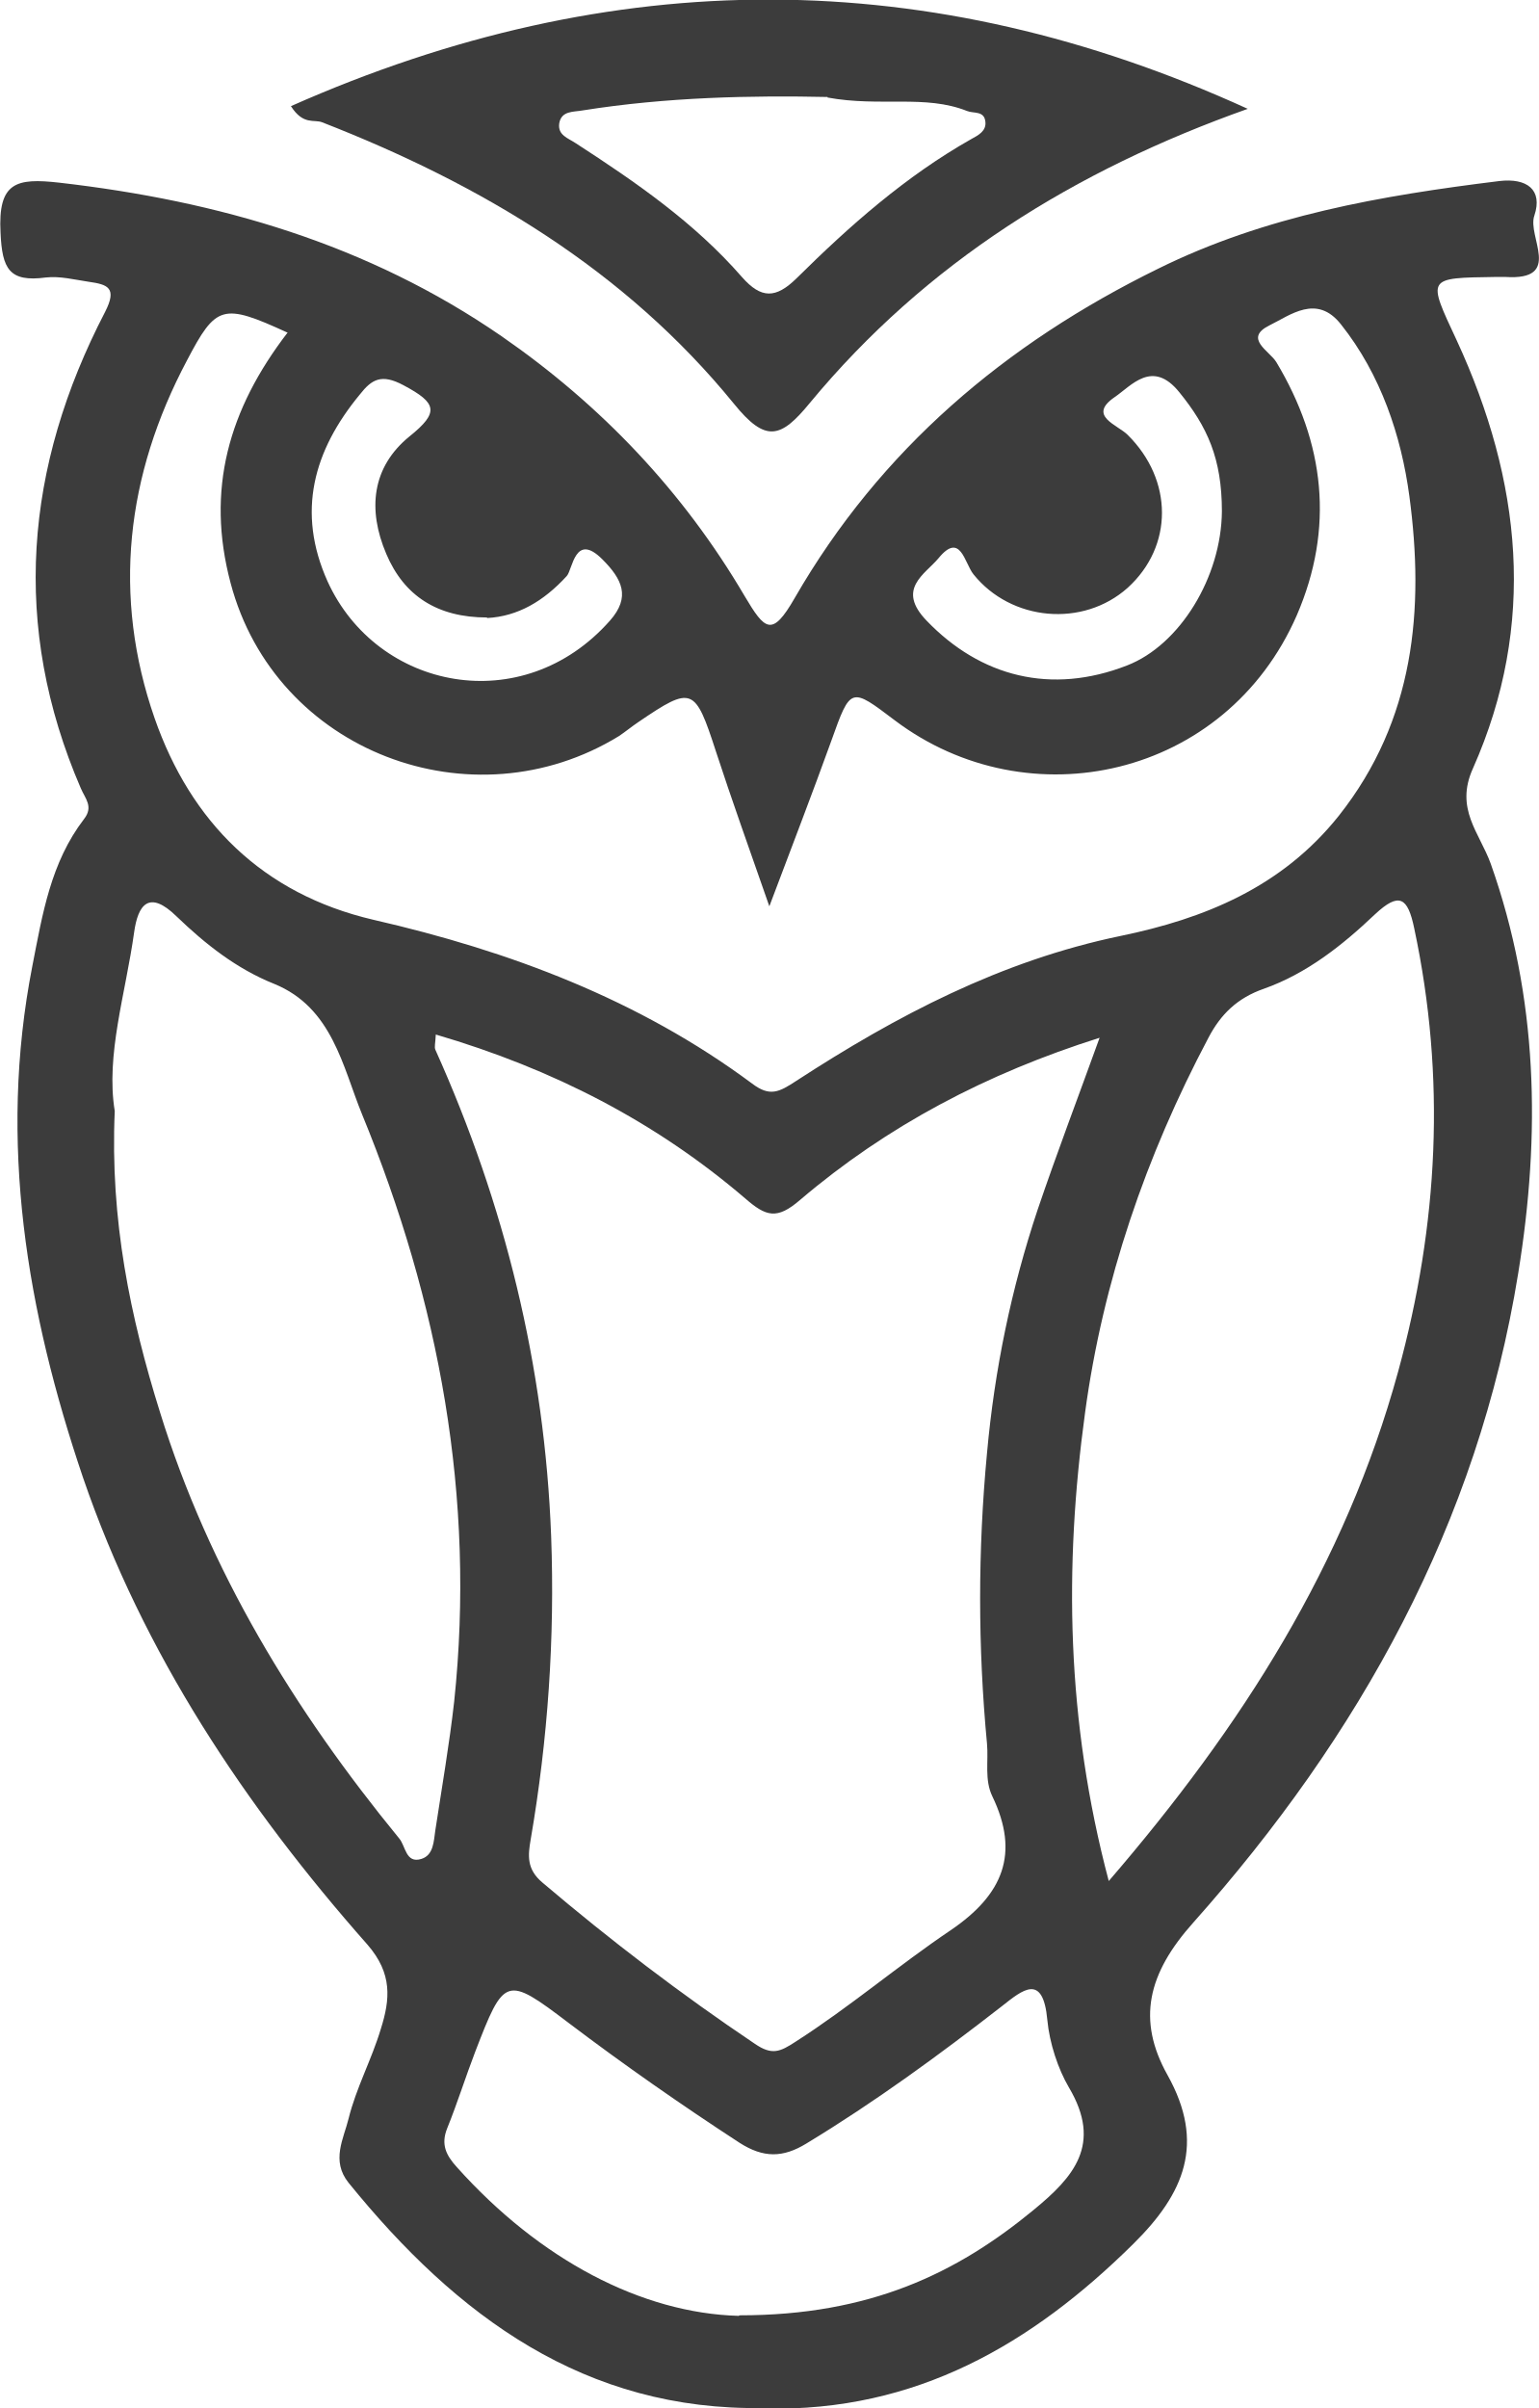
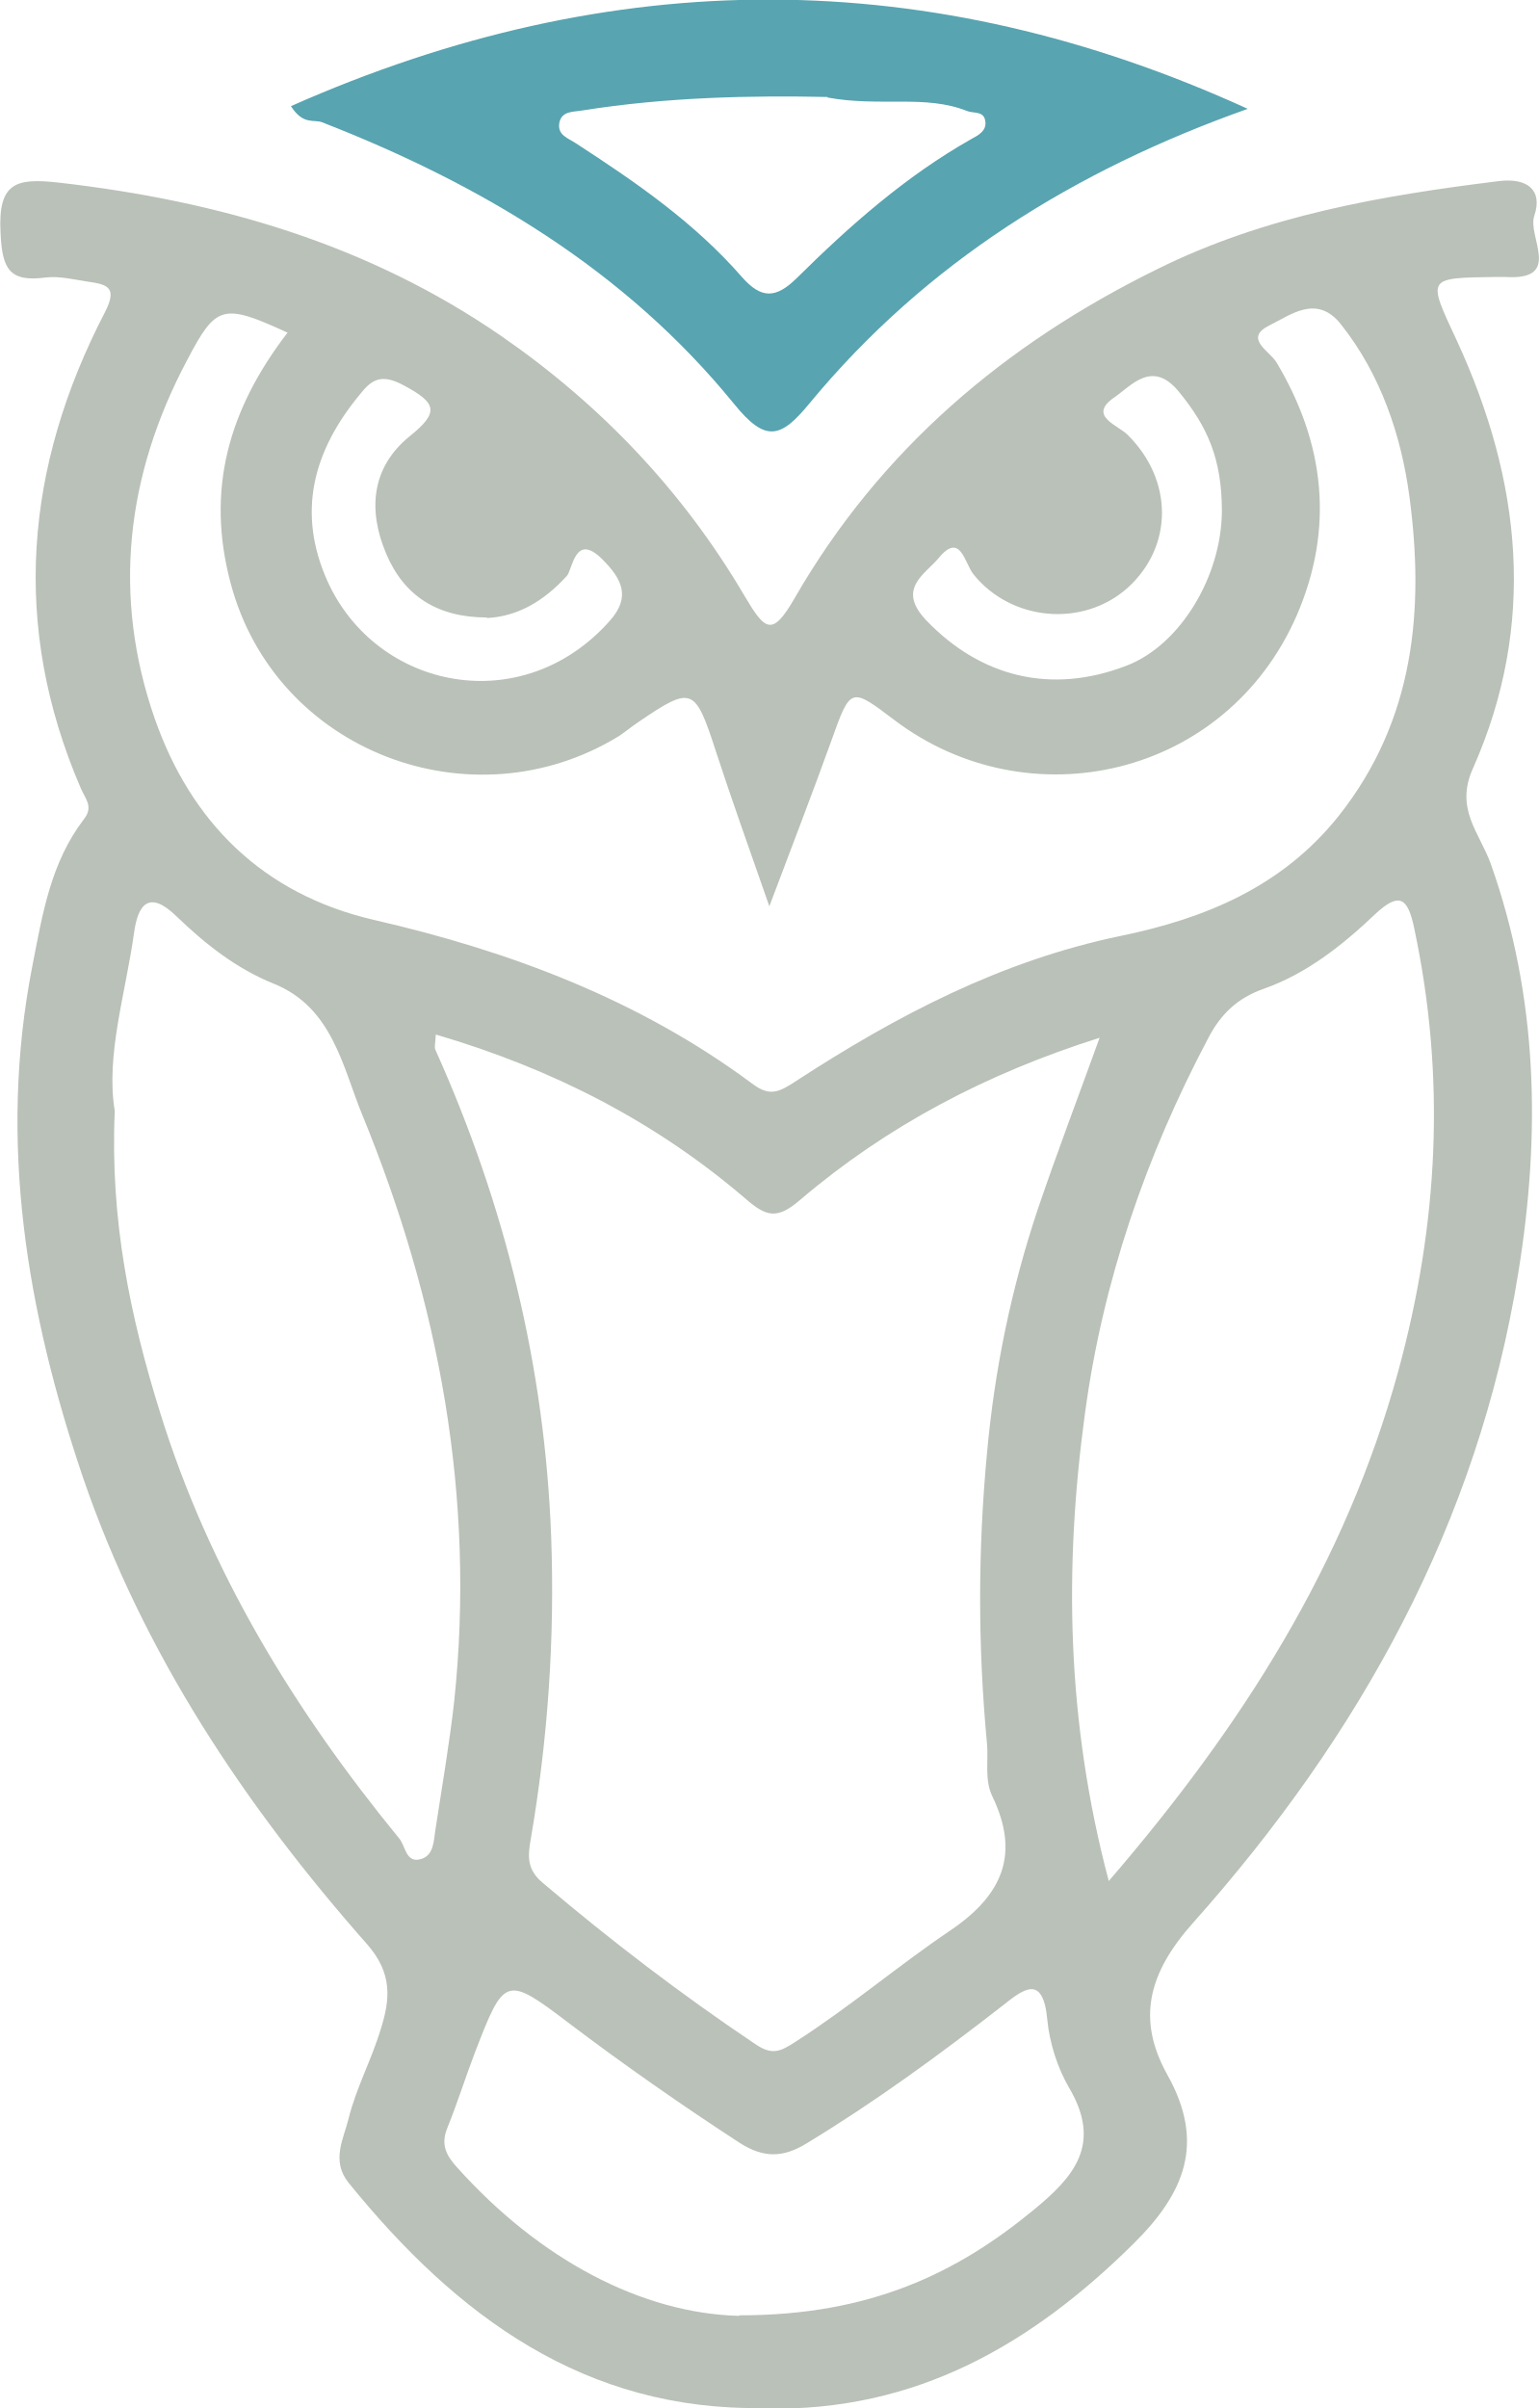
<svg xmlns="http://www.w3.org/2000/svg" id="Layer_2" width="28.55" height="44.69" viewBox="0 0 28.55 44.69">
  <g id="Layer_1-2">
-     <path d="m14.18,44.69c-3.32.06-5.7-1.7-7.71-4.18-.33-.41-.09-.82,0-1.19.14-.57.43-1.1.6-1.67.17-.54.22-1.02-.25-1.56-2.27-2.57-4.16-5.4-5.28-8.67C.5,24.35-.04,21.2.6,17.93c.19-.97.34-1.92.96-2.73.18-.23.02-.38-.06-.57C.2,11.62.46,8.66,1.95,5.79c.23-.45.05-.51-.3-.56-.27-.04-.54-.11-.8-.08-.68.09-.81-.16-.84-.83-.05-.94.29-1.02,1.09-.93,2.96.34,5.73,1.14,8.21,2.85,1.85,1.28,3.37,2.88,4.51,4.82.38.64.51.77.93.04,1.59-2.76,3.91-4.72,6.74-6.11,2-.99,4.15-1.36,6.34-1.63.51-.06.81.16.65.64-.14.39.54,1.21-.54,1.14-.06,0-.12,0-.18,0-1.29.02-1.27,0-.72,1.18,1.2,2.6,1.49,5.26.3,7.94-.34.75.12,1.19.33,1.77.88,2.48.93,5.02.51,7.6-.75,4.65-2.95,8.59-6.03,12.05-.85.95-1.05,1.81-.48,2.83.71,1.27.31,2.2-.63,3.13-1.89,1.87-4.04,3.12-6.83,3.06Zm-6.09-25.5c-.01.18-.03.24-.01.29,1.29,2.87,2.03,5.87,2.15,9.03.07,1.89-.06,3.77-.38,5.63-.05.29-.08.55.22.8,1.26,1.07,2.57,2.07,3.94,2.99.32.22.47.15.76-.04,1-.64,1.9-1.41,2.88-2.07.97-.66,1.28-1.42.77-2.48-.15-.31-.07-.65-.1-.98-.17-1.8-.17-3.59,0-5.39.14-1.55.45-3.05.94-4.52.36-1.06.76-2.11,1.15-3.19-2.09.66-3.94,1.63-5.56,3.01-.43.37-.63.31-1.02-.03-1.66-1.42-3.56-2.4-5.74-3.04Zm-2.76-13.02c-1.2-.55-1.32-.51-1.86.52-1.13,2.13-1.39,4.37-.6,6.64.67,1.92,2,3.26,4.06,3.74,2.53.58,4.93,1.48,7.03,3.04.33.25.5.16.82-.05,1.86-1.21,3.8-2.23,6.02-2.69,1.55-.32,2.99-.9,4.05-2.23,1.41-1.78,1.59-3.84,1.31-5.93-.15-1.12-.53-2.26-1.27-3.19-.45-.57-.94-.17-1.33.02-.48.24,0,.47.13.68.9,1.5,1.08,3.08.38,4.7-1.32,3.02-4.98,3.82-7.46,1.95-.82-.62-.82-.63-1.18.38-.35.97-.72,1.93-1.15,3.07-.38-1.09-.7-1.98-.99-2.87-.39-1.2-.44-1.23-1.44-.55-.12.08-.24.18-.36.26-2.72,1.67-6.38.3-7.21-2.84-.46-1.73-.04-3.22,1.06-4.65Zm15.25,28.74c2.48-2.88,4.39-5.88,5.37-9.45.75-2.74.89-5.46.3-8.23-.12-.58-.28-.68-.73-.26-.61.58-1.27,1.1-2.06,1.38-.49.17-.8.47-1.03.91-1.16,2.19-1.96,4.52-2.29,6.96-.39,2.85-.35,5.71.44,8.69ZM2.13,20.62c-.09,2.02.29,3.83.84,5.59.91,2.94,2.49,5.53,4.44,7.91.12.14.12.47.41.38.23-.07.23-.33.26-.53.12-.79.26-1.59.35-2.39.4-3.79-.28-7.42-1.71-10.9-.36-.88-.55-1.98-1.63-2.42-.7-.28-1.28-.74-1.81-1.25-.52-.51-.72-.21-.79.29-.16,1.15-.53,2.28-.36,3.32Zm11.6,22.35c2.42,0,4.03-.78,5.46-1.96.73-.6,1.28-1.21.65-2.27-.2-.34-.36-.82-.4-1.25-.08-.88-.46-.56-.84-.26-1.17.91-2.36,1.78-3.63,2.55-.44.27-.8.27-1.24-.01-1.09-.71-2.15-1.45-3.18-2.23-1.16-.88-1.19-.86-1.73.54-.18.47-.33.95-.52,1.42-.12.3-.02.5.18.72,1.54,1.72,3.43,2.71,5.23,2.76ZM22.68,9.49c0-.98-.27-1.57-.79-2.21-.5-.62-.89-.12-1.2.09-.51.35.05.51.24.7.85.84.85,2.07,0,2.84-.83.74-2.16.62-2.86-.25-.17-.21-.24-.8-.65-.3-.25.3-.79.57-.22,1.16,1,1.04,2.31,1.38,3.72.83.98-.38,1.75-1.64,1.76-2.86Zm-13.64,1.97c-.92,0-1.54-.4-1.87-1.18-.35-.82-.27-1.61.43-2.18.56-.45.51-.62-.11-.95-.41-.22-.59-.11-.81.17-.86,1.04-1.18,2.18-.6,3.47.92,2.02,3.62,2.56,5.24.73.39-.44.23-.77-.14-1.14-.51-.51-.55.19-.66.31-.43.47-.91.75-1.48.78Z" fill="#3c3c3c" />
-     <path d="m23.16,2.02c-3.21,1.14-5.97,2.85-8.13,5.46-.54.66-.82.74-1.41.01-2.02-2.48-4.69-4.07-7.64-5.22-.15-.06-.35.06-.58-.3,5.98-2.65,11.86-2.64,17.76.05Zm-7.8-.22c-1.4-.03-2.98,0-4.55.25-.16.03-.39,0-.43.24-.03.22.16.27.31.37,1.11.72,2.2,1.47,3.08,2.48.36.41.63.4,1.01.03.99-.98,2.03-1.9,3.25-2.59.13-.07.28-.15.26-.32-.02-.21-.22-.15-.34-.2-.78-.31-1.61-.07-2.59-.25Z" fill="#3c3c3c" />
+     <path d="m14.18,44.69c-3.32.06-5.7-1.7-7.71-4.18-.33-.41-.09-.82,0-1.19.14-.57.43-1.1.6-1.67.17-.54.22-1.02-.25-1.56-2.27-2.57-4.16-5.4-5.28-8.67C.5,24.35-.04,21.2.6,17.93c.19-.97.34-1.92.96-2.73.18-.23.02-.38-.06-.57C.2,11.62.46,8.66,1.95,5.79c.23-.45.05-.51-.3-.56-.27-.04-.54-.11-.8-.08-.68.09-.81-.16-.84-.83-.05-.94.29-1.02,1.09-.93,2.96.34,5.73,1.14,8.21,2.85,1.85,1.28,3.37,2.88,4.51,4.82.38.64.51.77.93.04,1.59-2.76,3.91-4.72,6.74-6.11,2-.99,4.15-1.36,6.34-1.63.51-.06.81.16.65.64-.14.39.54,1.21-.54,1.14-.06,0-.12,0-.18,0-1.29.02-1.27,0-.72,1.18,1.2,2.6,1.49,5.26.3,7.94-.34.75.12,1.19.33,1.77.88,2.48.93,5.02.51,7.6-.75,4.65-2.95,8.59-6.03,12.05-.85.95-1.05,1.81-.48,2.83.71,1.27.31,2.2-.63,3.13-1.89,1.87-4.04,3.12-6.83,3.06Zm-6.09-25.5c-.01.18-.03.24-.01.29,1.29,2.87,2.03,5.87,2.15,9.03.07,1.89-.06,3.77-.38,5.63-.05.29-.08.55.22.8,1.26,1.07,2.57,2.07,3.94,2.99.32.22.47.15.76-.04,1-.64,1.9-1.41,2.88-2.07.97-.66,1.28-1.42.77-2.48-.15-.31-.07-.65-.1-.98-.17-1.8-.17-3.59,0-5.39.14-1.55.45-3.05.94-4.52.36-1.06.76-2.11,1.15-3.19-2.09.66-3.94,1.63-5.56,3.01-.43.37-.63.31-1.02-.03-1.66-1.42-3.56-2.4-5.74-3.04Zm-2.76-13.02c-1.2-.55-1.32-.51-1.86.52-1.13,2.13-1.39,4.37-.6,6.64.67,1.92,2,3.26,4.06,3.74,2.53.58,4.93,1.48,7.03,3.04.33.25.5.16.82-.05,1.86-1.21,3.8-2.23,6.02-2.69,1.55-.32,2.99-.9,4.05-2.23,1.41-1.78,1.59-3.84,1.31-5.93-.15-1.12-.53-2.26-1.27-3.19-.45-.57-.94-.17-1.33.02-.48.24,0,.47.13.68.9,1.5,1.08,3.08.38,4.7-1.32,3.02-4.98,3.82-7.46,1.95-.82-.62-.82-.63-1.18.38-.35.97-.72,1.93-1.15,3.07-.38-1.09-.7-1.98-.99-2.87-.39-1.2-.44-1.23-1.44-.55-.12.08-.24.18-.36.26-2.72,1.67-6.38.3-7.21-2.84-.46-1.73-.04-3.22,1.06-4.65Zm15.25,28.74c2.48-2.88,4.39-5.88,5.37-9.45.75-2.74.89-5.46.3-8.23-.12-.58-.28-.68-.73-.26-.61.58-1.27,1.1-2.06,1.38-.49.17-.8.47-1.03.91-1.16,2.19-1.96,4.52-2.29,6.96-.39,2.85-.35,5.71.44,8.69ZM2.13,20.62c-.09,2.02.29,3.83.84,5.59.91,2.94,2.49,5.53,4.44,7.91.12.14.12.47.41.38.23-.07.23-.33.26-.53.12-.79.26-1.59.35-2.39.4-3.79-.28-7.42-1.71-10.9-.36-.88-.55-1.98-1.63-2.42-.7-.28-1.28-.74-1.81-1.25-.52-.51-.72-.21-.79.29-.16,1.15-.53,2.28-.36,3.32Zm11.6,22.35c2.42,0,4.03-.78,5.46-1.96.73-.6,1.28-1.21.65-2.27-.2-.34-.36-.82-.4-1.25-.08-.88-.46-.56-.84-.26-1.17.91-2.36,1.78-3.63,2.55-.44.27-.8.27-1.24-.01-1.09-.71-2.15-1.45-3.18-2.23-1.16-.88-1.19-.86-1.73.54-.18.47-.33.95-.52,1.42-.12.3-.02.5.18.72,1.54,1.72,3.43,2.71,5.23,2.76ZM22.68,9.49c0-.98-.27-1.57-.79-2.21-.5-.62-.89-.12-1.2.09-.51.35.05.51.24.7.85.84.85,2.07,0,2.84-.83.74-2.16.62-2.86-.25-.17-.21-.24-.8-.65-.3-.25.3-.79.57-.22,1.16,1,1.04,2.31,1.38,3.72.83.98-.38,1.75-1.64,1.76-2.86Zm-13.64,1.97c-.92,0-1.54-.4-1.87-1.18-.35-.82-.27-1.61.43-2.18.56-.45.51-.62-.11-.95-.41-.22-.59-.11-.81.17-.86,1.04-1.18,2.18-.6,3.47.92,2.02,3.62,2.56,5.24.73.39-.44.23-.77-.14-1.14-.51-.51-.55.19-.66.31-.43.47-.91.75-1.48.78Z" fill="#BAC1B8" />
+     <path d="m23.16,2.02c-3.21,1.14-5.97,2.85-8.13,5.46-.54.66-.82.74-1.41.01-2.02-2.48-4.69-4.07-7.64-5.22-.15-.06-.35.06-.58-.3,5.98-2.65,11.86-2.64,17.76.05Zm-7.8-.22c-1.4-.03-2.98,0-4.55.25-.16.03-.39,0-.43.24-.03.22.16.27.31.37,1.11.72,2.2,1.47,3.08,2.48.36.41.63.4,1.01.03.99-.98,2.03-1.9,3.25-2.59.13-.07.28-.15.26-.32-.02-.21-.22-.15-.34-.2-.78-.31-1.61-.07-2.59-.25Z" fill="#58A4B0" />
  </g>
</svg>
